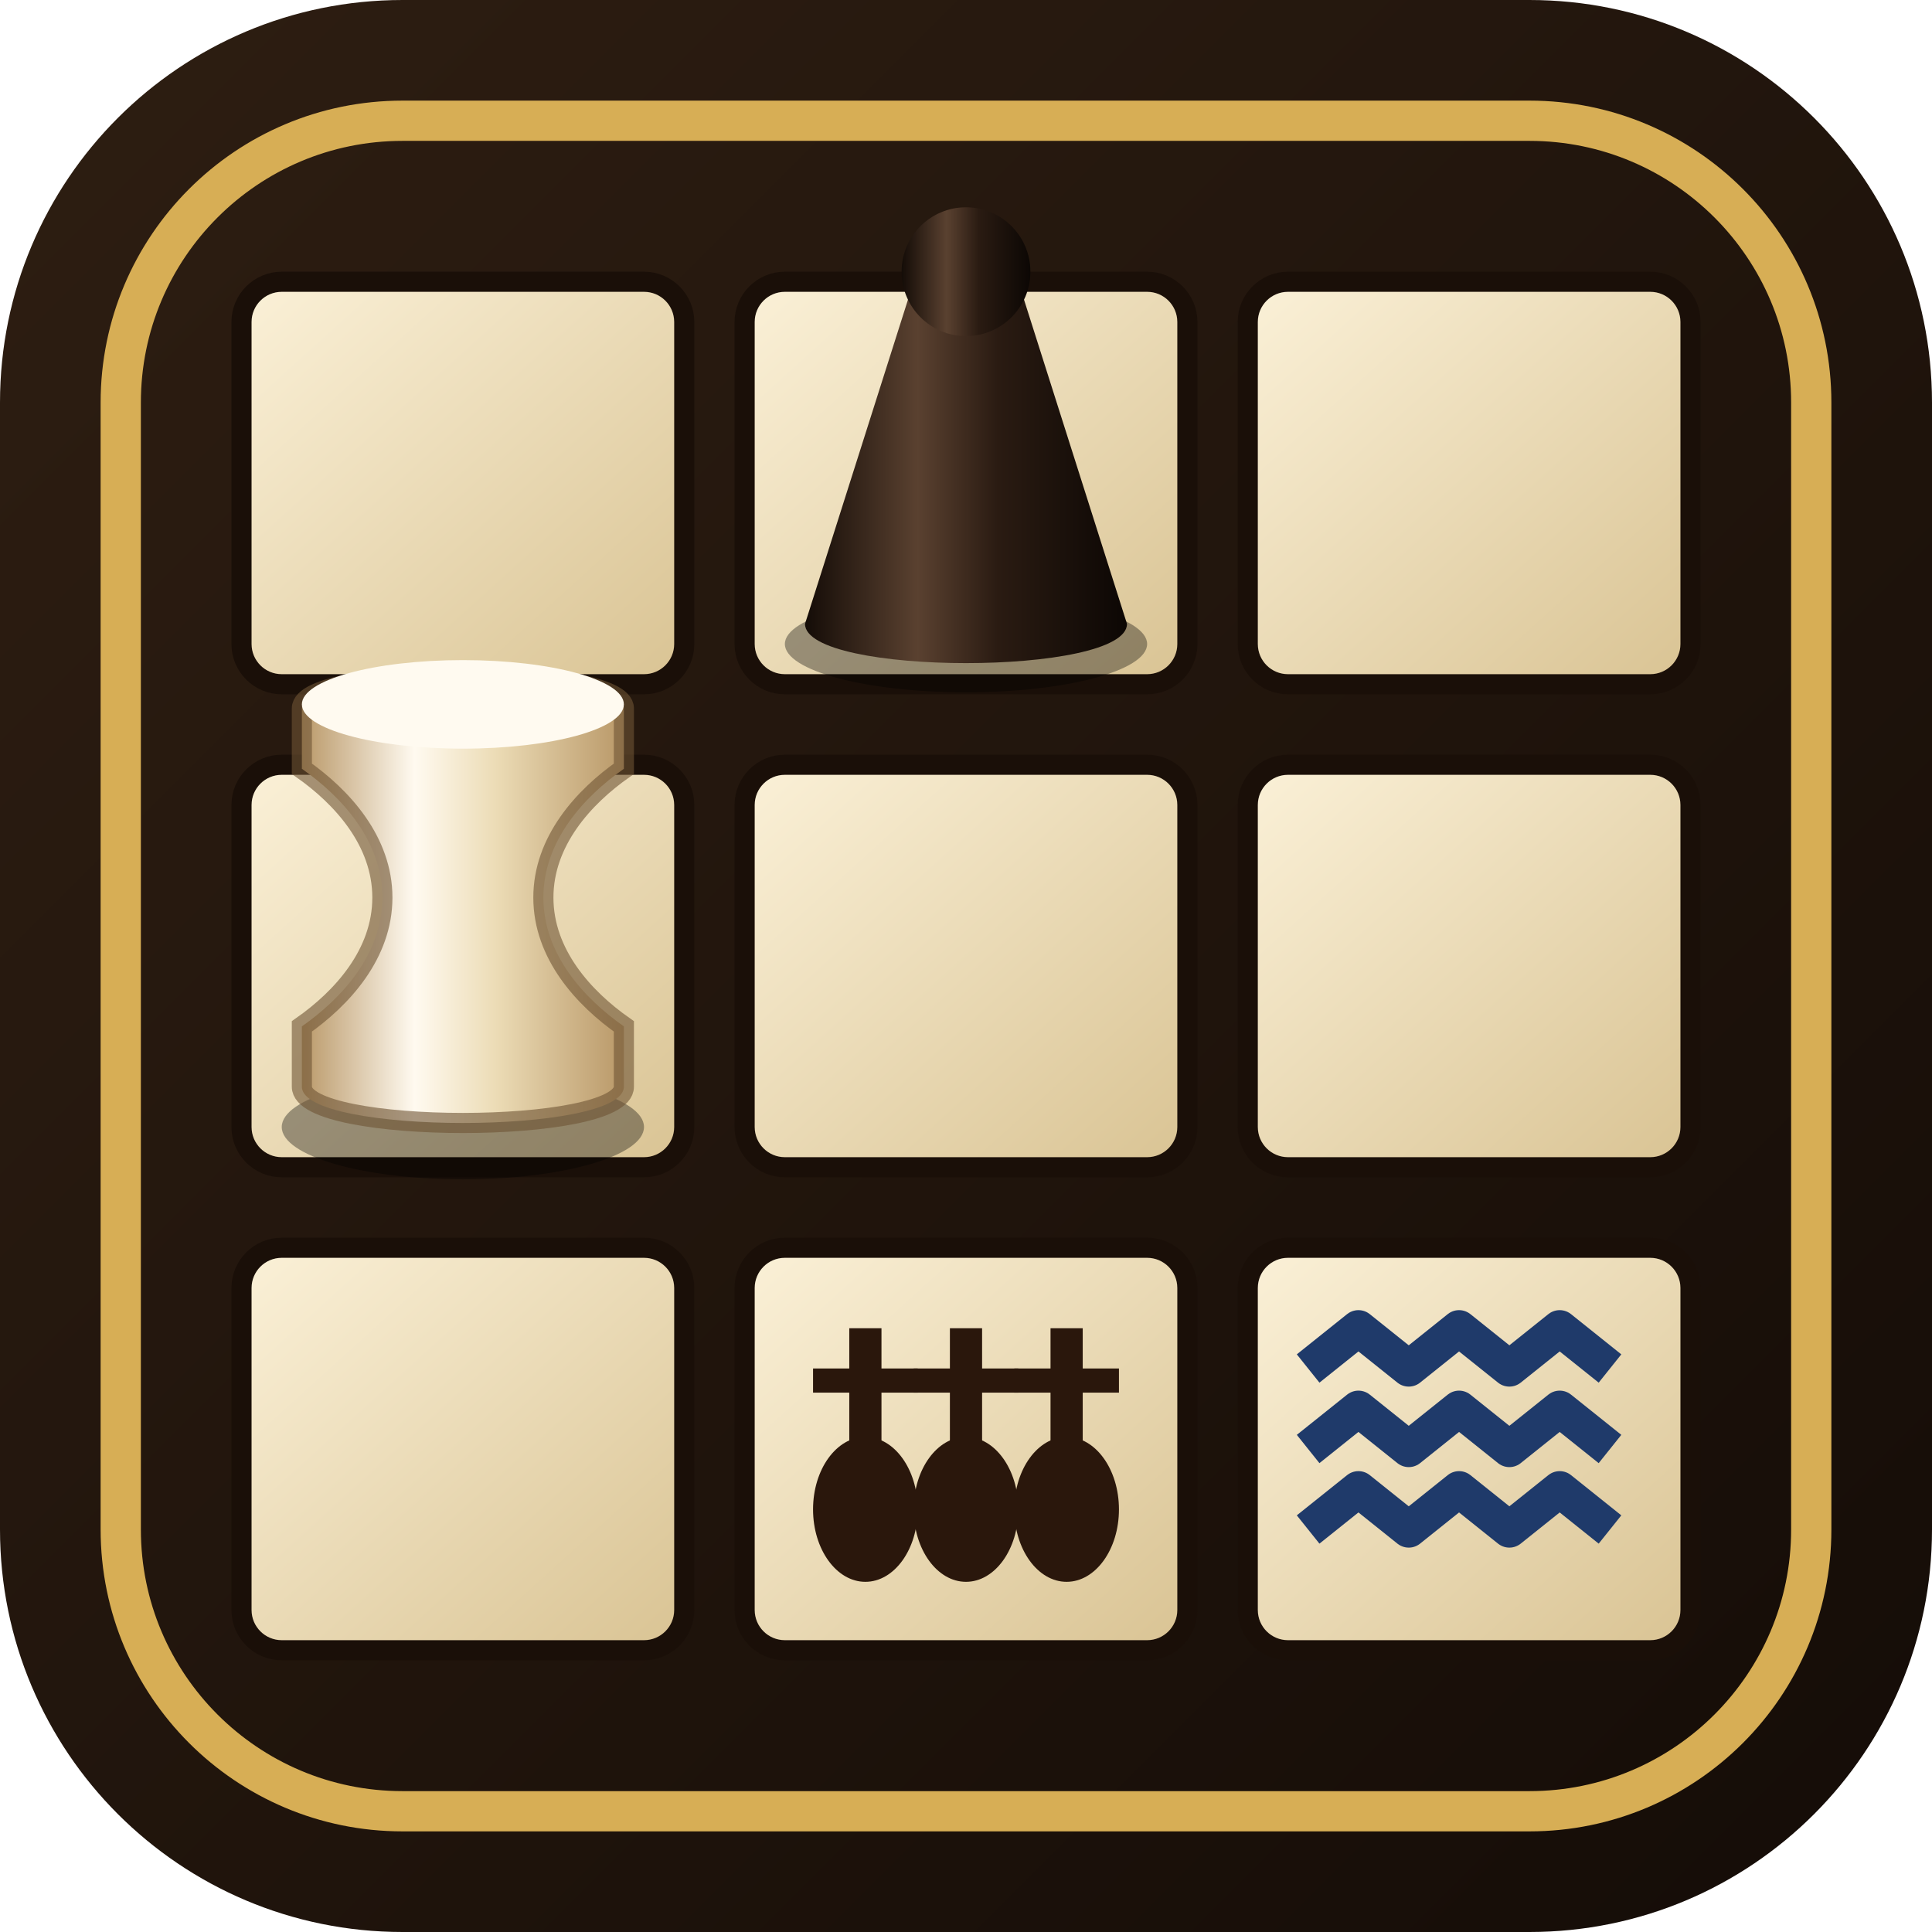
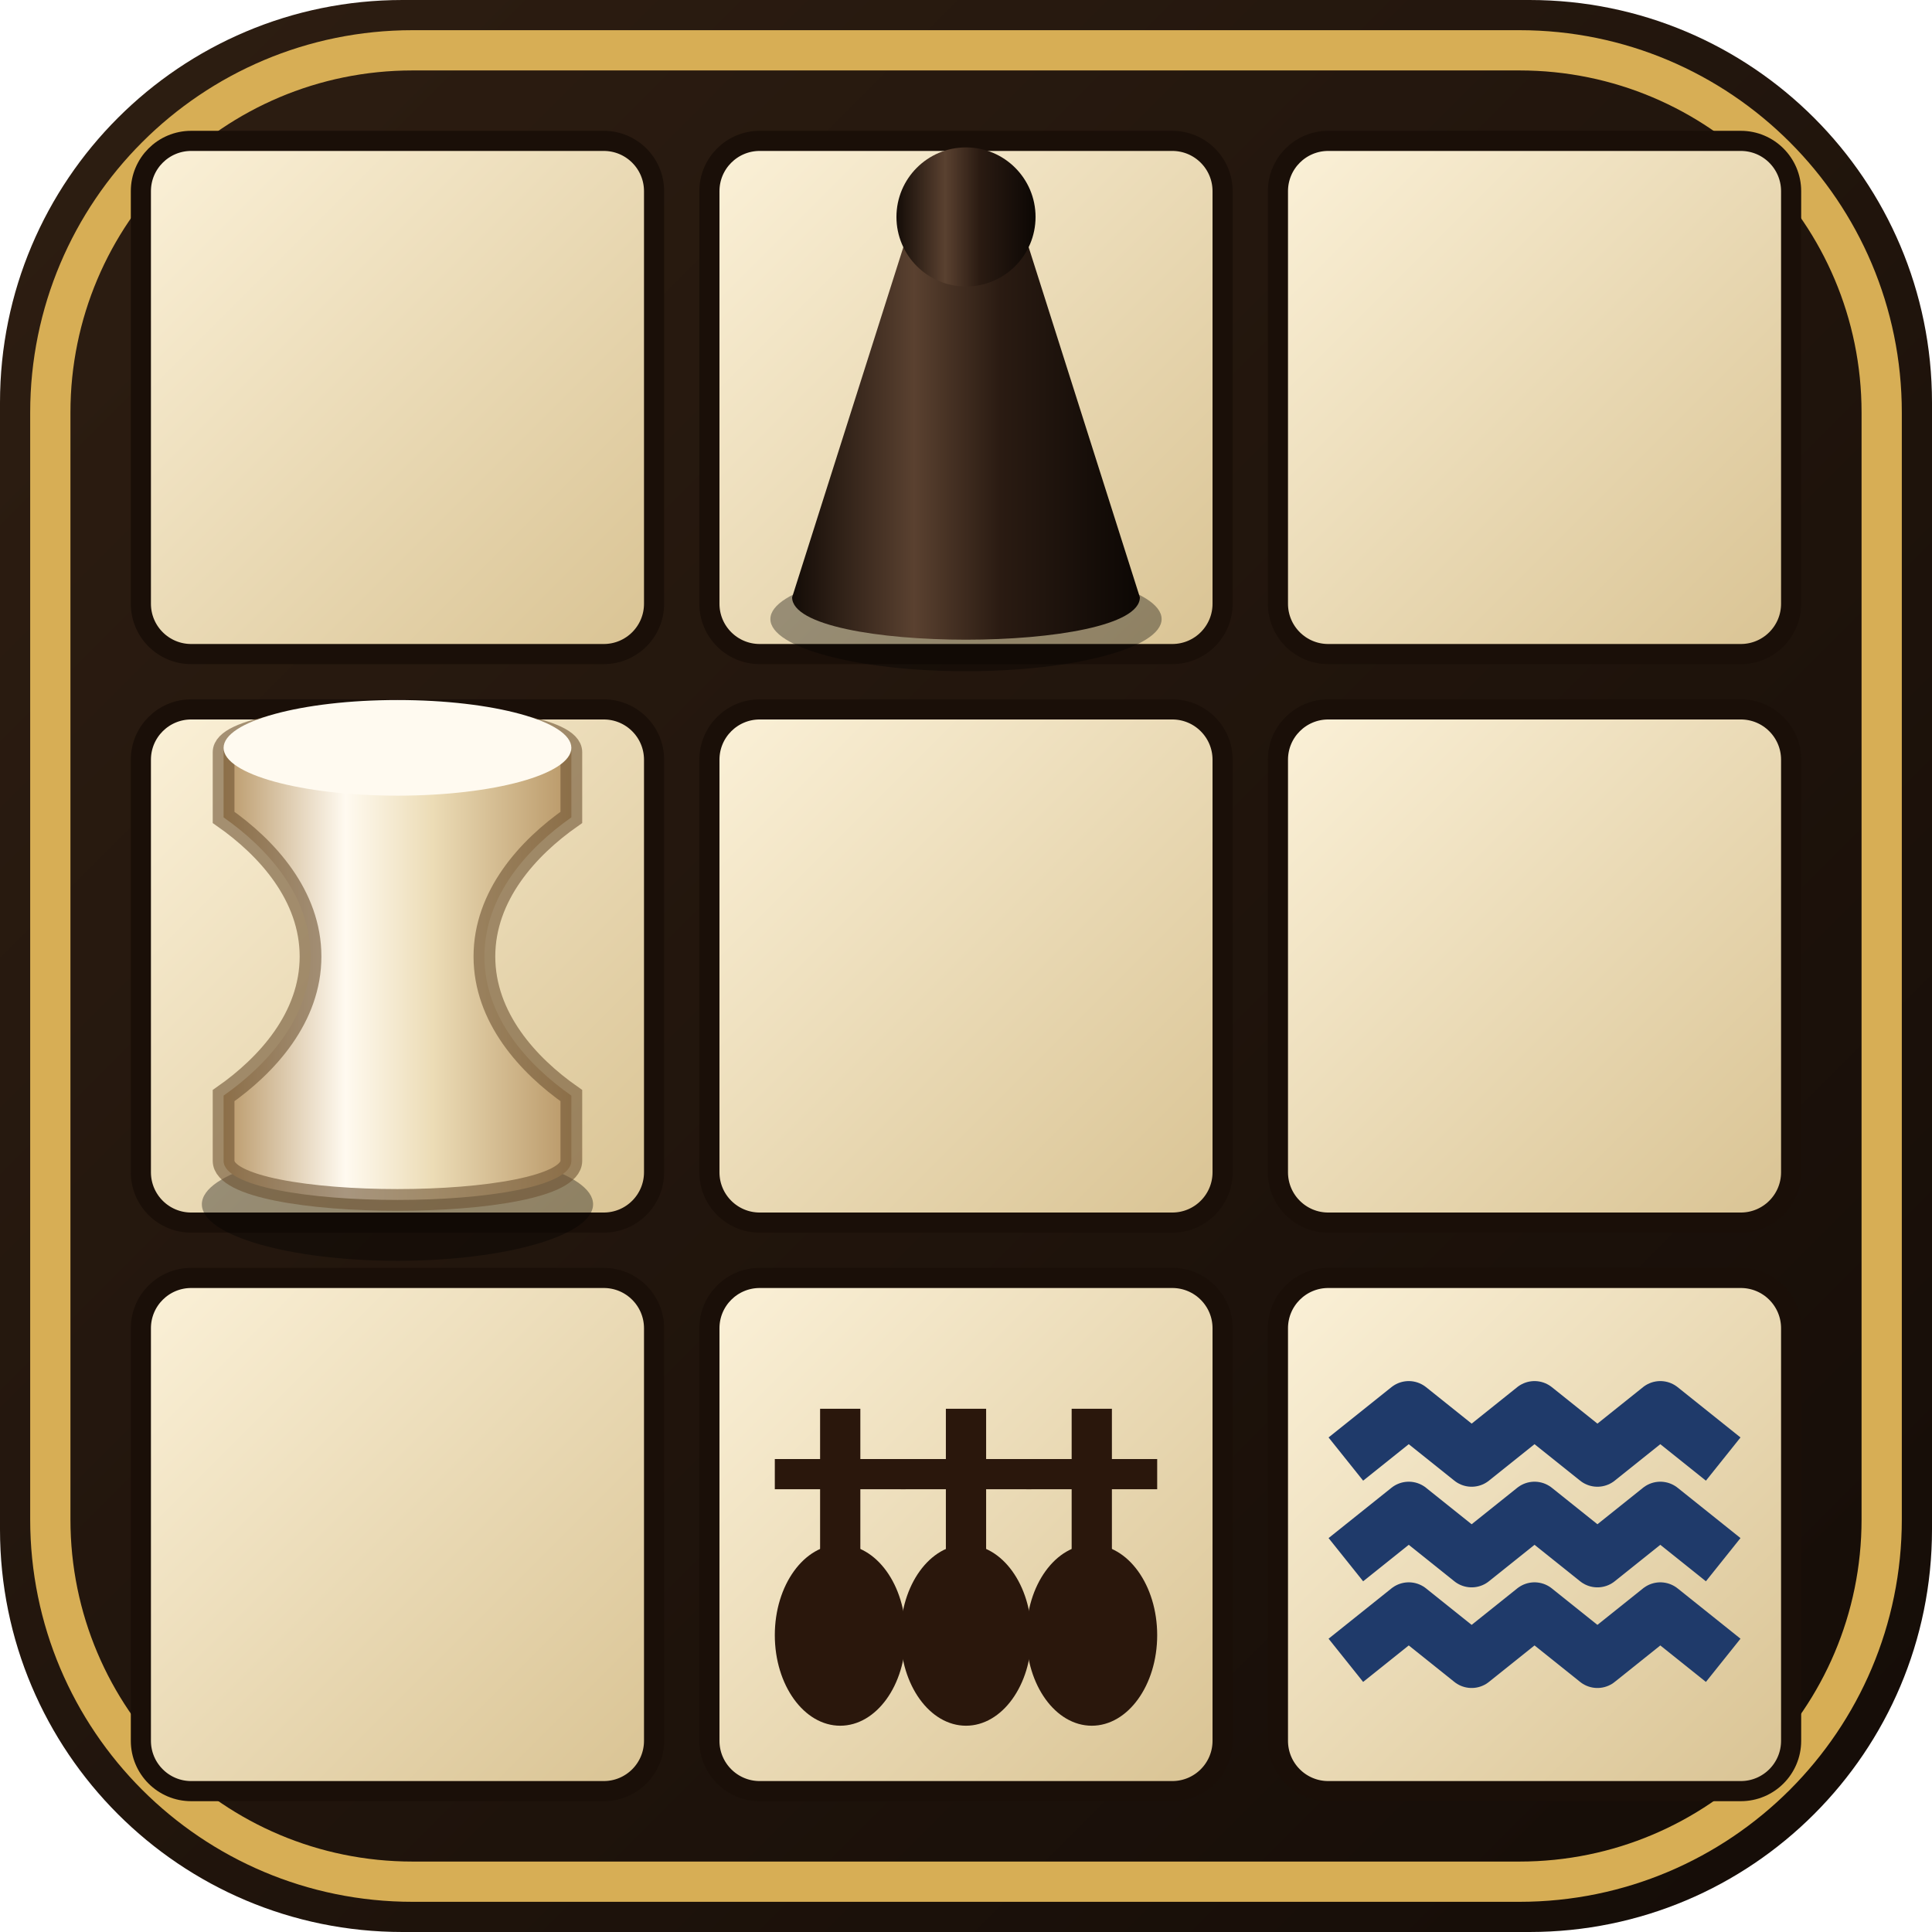
<svg xmlns="http://www.w3.org/2000/svg" viewBox="0 0 96 96" width="96" height="96">
  <defs>
    <clipPath id="sn-c">
      <rect width="96" height="96" rx="20" />
    </clipPath>
    <linearGradient id="sn-bg" x1="0" y1="0" x2="1" y2="1">
      <stop offset="0" stop-color="#2e1e12" />
      <stop offset="1" stop-color="#140c07" />
    </linearGradient>
    <linearGradient id="sn-iv" x1="0" y1="0" x2="1" y2="1">
      <stop offset="0" stop-color="#fbf1d8" />
      <stop offset="1" stop-color="#d9c393" />
    </linearGradient>
    <linearGradient id="sn-sp" x1="0" x2="1">
      <stop offset="0" stop-color="#b99868" />
      <stop offset=".35" stop-color="#fffaf0" />
      <stop offset=".6" stop-color="#ecdcb6" />
      <stop offset="1" stop-color="#b99868" />
    </linearGradient>
    <linearGradient id="sn-cn" x1="0" x2="1">
      <stop offset="0" stop-color="#140c07" />
      <stop offset=".35" stop-color="#5a4130" />
      <stop offset=".6" stop-color="#2a1b12" />
      <stop offset="1" stop-color="#0c0704" />
    </linearGradient>
  </defs>
  <g clip-path="url(#sn-c)">
    <rect width="96" height="96" fill="url(#sn-bg)" />
-     <rect x="6" y="6" width="84" height="84" rx="14" fill="none" stroke="#d7ae55" stroke-width="2" />
+     <rect x="2.5" y="2.5" width="91" height="91" rx="18" fill="none" stroke="#d7ae55" stroke-width="2" />
    <g fill="url(#sn-iv)" stroke="#1a0f08" stroke-width="1">
-       <rect x="12" y="14" width="22" height="20" rx="2" />
-       <rect x="37" y="14" width="22" height="20" rx="2" />
-       <rect x="62" y="14" width="22" height="20" rx="2" />
-       <rect x="12" y="38" width="22" height="20" rx="2" />
-       <rect x="37" y="38" width="22" height="20" rx="2" />
-       <rect x="62" y="38" width="22" height="20" rx="2" />
-       <rect x="12" y="62" width="22" height="20" rx="2" />
-       <rect x="37" y="62" width="22" height="20" rx="2" />
-       <rect x="62" y="62" width="22" height="20" rx="2" />
+       <rect x="7" y="7" width="25.5" height="25.5" rx="2.5" />
+       <rect x="35.25" y="7" width="25.5" height="25.5" rx="2.5" />
+       <rect x="63.5" y="7" width="25.5" height="25.5" rx="2.5" />
+       <rect x="7" y="35.25" width="25.5" height="25.5" rx="2.5" />
+       <rect x="35.25" y="35.25" width="25.5" height="25.5" rx="2.5" />
+       <rect x="63.5" y="35.25" width="25.5" height="25.5" rx="2.5" />
+       <rect x="7" y="63.5" width="25.5" height="25.5" rx="2.5" />
+       <rect x="35.25" y="63.5" width="25.5" height="25.5" rx="2.5" />
+       <rect x="63.5" y="63.5" width="25.5" height="25.5" rx="2.5" />
    </g>
-     <g fill="#2a170c">
+     <g fill="#2a170c" transform="translate(48 76.25) scale(1.25) translate(-48 -71)">
      <ellipse cx="43" cy="75" rx="2.6" ry="3.6" />
      <rect x="42.2" y="66" width="1.6" height="7" />
      <rect x="40.4" y="68" width="5.2" height="1.2" />
      <ellipse cx="48" cy="75" rx="2.6" ry="3.6" />
      <rect x="47.2" y="66" width="1.6" height="7" />
      <rect x="45.4" y="68" width="5.2" height="1.2" />
      <ellipse cx="53" cy="75" rx="2.6" ry="3.6" />
      <rect x="52.2" y="66" width="1.6" height="7" />
      <rect x="50.4" y="68" width="5.2" height="1.2" />
    </g>
-     <g fill="none" stroke="#1f3a6a" stroke-width="1.8" stroke-linejoin="round">
+     <g fill="none" stroke="#1f3a6a" stroke-width="2.2" stroke-linejoin="round" transform="translate(76.25 76.25) scale(1.25) translate(-72.5 -71)">
      <path d="M65 68l2.5-2 2.5 2 2.5-2 2.5 2 2.5-2 2.5 2" />
      <path d="M65 72l2.5-2 2.5 2 2.5-2 2.5 2 2.5-2 2.5 2" />
      <path d="M65 76l2.5-2 2.5 2 2.5-2 2.5 2 2.5-2 2.5 2" />
    </g>
-     <ellipse cx="23" cy="56" rx="9" ry="2.6" fill="#000" opacity=".35" />
-     <path d="M15 54c0 2.4 16 2.4 16 0v-3c-2-1.4-4-3.6-4-6.4s2-5 4-6.4v-3c0-2.2-16-2.2-16 0v3c2 1.4 4 3.6 4 6.4s-2 5-4 6.4z" fill="url(#sn-sp)" stroke="#6e5434" stroke-opacity=".6" />
-     <ellipse cx="23" cy="35" rx="8" ry="2.2" fill="#fffaf0" />
-     <ellipse cx="48" cy="32" rx="9" ry="2.4" fill="#000" opacity=".35" />
-     <path d="M40 31c0 2.6 16 2.6 16 0l-5.4-17c-.8-2.4-4.4-2.4-5.2 0z" fill="url(#sn-cn)" />
-     <circle cx="48" cy="13.5" r="3.2" fill="url(#sn-cn)" />
+     <g transform="translate(19.75 48.5) scale(1.08) translate(-23 -45.5)">
+       <ellipse cx="23" cy="56" rx="9" ry="2.6" fill="#000" opacity=".35" />
+       <path d="M15 54c0 2.4 16 2.4 16 0v-3c-2-1.4-4-3.6-4-6.4s2-5 4-6.4v-3c0-2.2-16-2.2-16 0v3c2 1.4 4 3.6 4 6.4s-2 5-4 6.4z" fill="url(#sn-sp)" stroke="#6e5434" stroke-opacity=".6" />
+       <ellipse cx="23" cy="35" rx="8" ry="2.2" fill="#fffaf0" />
+     </g>
+     <g transform="translate(48 20.5) scale(1.08) translate(-48 -22.5)">
+       <ellipse cx="48" cy="32" rx="9" ry="2.4" fill="#000" opacity=".35" />
+       <path d="M40 31c0 2.6 16 2.6 16 0l-5.4-17c-.8-2.4-4.4-2.4-5.2 0z" fill="url(#sn-cn)" />
+       <circle cx="48" cy="13.5" r="3.2" fill="url(#sn-cn)" />
+     </g>
  </g>
</svg>
